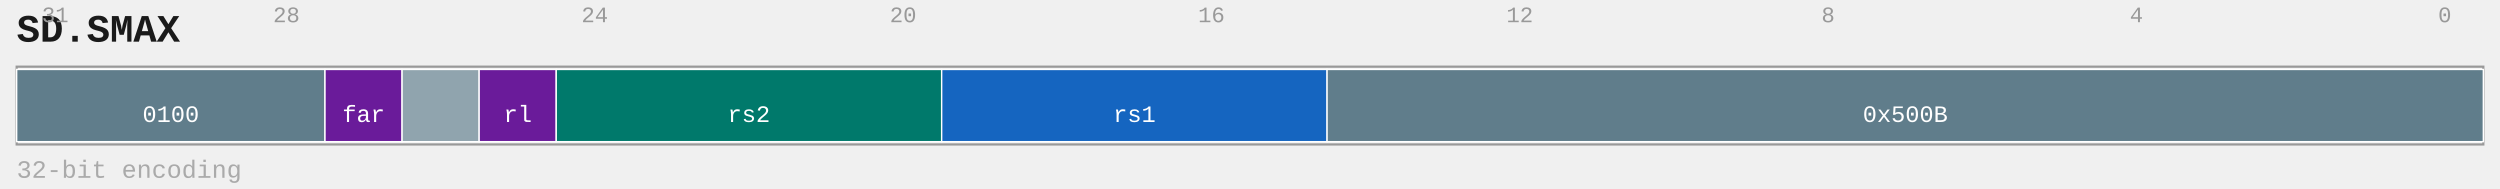
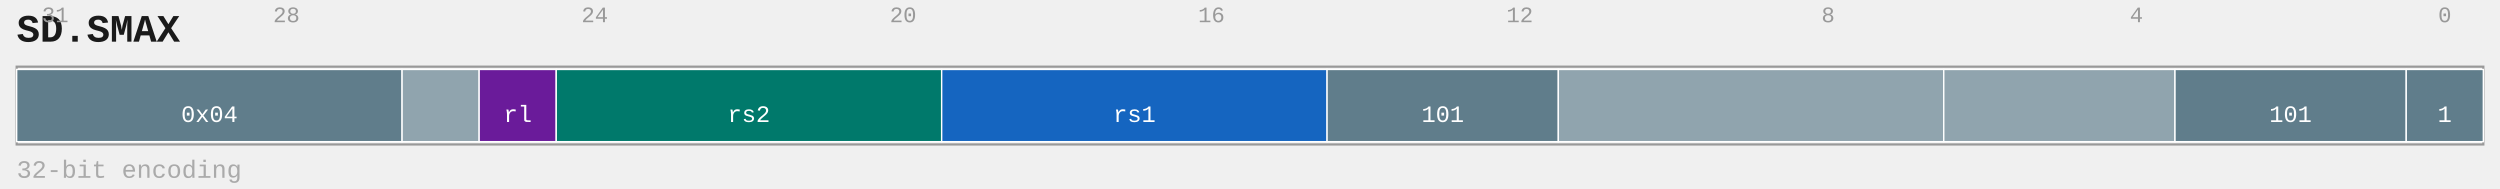
<svg xmlns="http://www.w3.org/2000/svg" viewBox="0 0 900 68" width="900" height="68">
  <defs>
    <style>
      text { font-family: 'Courier New', monospace; }
    </style>
  </defs>
  <text x="6" y="15" font-family="Helvetica Neue,Arial,sans-serif" font-weight="bold" font-size="14" fill="#1a1a1a">SD.SMAX</text>
  <text x="19.88" y="8" text-anchor="middle" font-size="8" fill="#999999">31</text>
  <text x="103.12" y="8" text-anchor="middle" font-size="8" fill="#999999">28</text>
  <text x="214.12" y="8" text-anchor="middle" font-size="8" fill="#999999">24</text>
  <text x="325.12" y="8" text-anchor="middle" font-size="8" fill="#999999">20</text>
  <text x="436.12" y="8" text-anchor="middle" font-size="8" fill="#999999">16</text>
  <text x="547.12" y="8" text-anchor="middle" font-size="8" fill="#999999">12</text>
  <text x="658.12" y="8" text-anchor="middle" font-size="8" fill="#999999">8</text>
  <text x="769.12" y="8" text-anchor="middle" font-size="8" fill="#999999">4</text>
  <text x="880.12" y="8" text-anchor="middle" font-size="8" fill="#999999">0</text>
  <rect x="6" y="24" width="888.00" height="28" fill="none" stroke="#999999" stroke-width="0.8" />
-   <rect x="6.000" y="25" width="111.000" height="26" fill="#607D8B" stroke="white" stroke-width="0.5" />
-   <text x="61.5" y="41.5" text-anchor="middle" dominant-baseline="middle" font-size="8.5" fill="white" pointer-events="none">0100</text>
-   <rect x="117.000" y="25" width="27.750" height="26" fill="#6A1B9A" stroke="white" stroke-width="0.5" />
-   <text x="130.9" y="41.5" text-anchor="middle" dominant-baseline="middle" font-size="8.5" fill="white" pointer-events="none">far</text>
+   <rect x="6.000" y="25" width="138.750" height="26" fill="#607D8B" stroke="white" stroke-width="0.5" />
+   <text x="75.4" y="41.5" text-anchor="middle" dominant-baseline="middle" font-size="8.5" fill="white" pointer-events="none">0x04</text>
  <rect x="144.750" y="25" width="27.750" height="26" fill="#90A4AE" stroke="white" stroke-width="0.5" />
  <rect x="172.500" y="25" width="27.750" height="26" fill="#6A1B9A" stroke="white" stroke-width="0.5" />
  <text x="186.4" y="41.5" text-anchor="middle" dominant-baseline="middle" font-size="8.5" fill="white" pointer-events="none">rl</text>
  <rect x="200.250" y="25" width="138.750" height="26" fill="#00796B" stroke="white" stroke-width="0.5" />
  <text x="269.6" y="41.5" text-anchor="middle" dominant-baseline="middle" font-size="8.5" fill="white" pointer-events="none">rs2</text>
  <rect x="339.000" y="25" width="138.750" height="26" fill="#1565C0" stroke="white" stroke-width="0.5" />
  <text x="408.4" y="41.5" text-anchor="middle" dominant-baseline="middle" font-size="8.5" fill="white" pointer-events="none">rs1</text>
-   <rect x="477.750" y="25" width="416.250" height="26" fill="#607D8B" stroke="white" stroke-width="0.5" />
-   <text x="685.9" y="41.5" text-anchor="middle" dominant-baseline="middle" font-size="8.5" fill="white" pointer-events="none">0x500B</text>
+   <rect x="477.750" y="25" width="83.250" height="26" fill="#607D8B" stroke="white" stroke-width="0.5" />
+   <text x="519.4" y="41.5" text-anchor="middle" dominant-baseline="middle" font-size="8.5" fill="white" pointer-events="none">101</text>
+   <rect x="561.000" y="25" width="138.750" height="26" fill="#90A4AE" stroke="white" stroke-width="0.5" />
+   <rect x="699.750" y="25" width="83.250" height="26" fill="#90A4AE" stroke="white" stroke-width="0.5" />
+   <rect x="783.000" y="25" width="83.250" height="26" fill="#607D8B" stroke="white" stroke-width="0.5" />
+   <text x="824.6" y="41.5" text-anchor="middle" dominant-baseline="middle" font-size="8.5" fill="white" pointer-events="none">101</text>
+   <rect x="866.250" y="25" width="27.750" height="26" fill="#607D8B" stroke="white" stroke-width="0.5" />
+   <text x="880.1" y="41.5" text-anchor="middle" dominant-baseline="middle" font-size="8.5" fill="white" pointer-events="none">1</text>
  <text x="6" y="64" font-size="9" fill="#aaaaaa" font-family="Helvetica Neue,Arial,sans-serif">32-bit encoding</text>
</svg>
